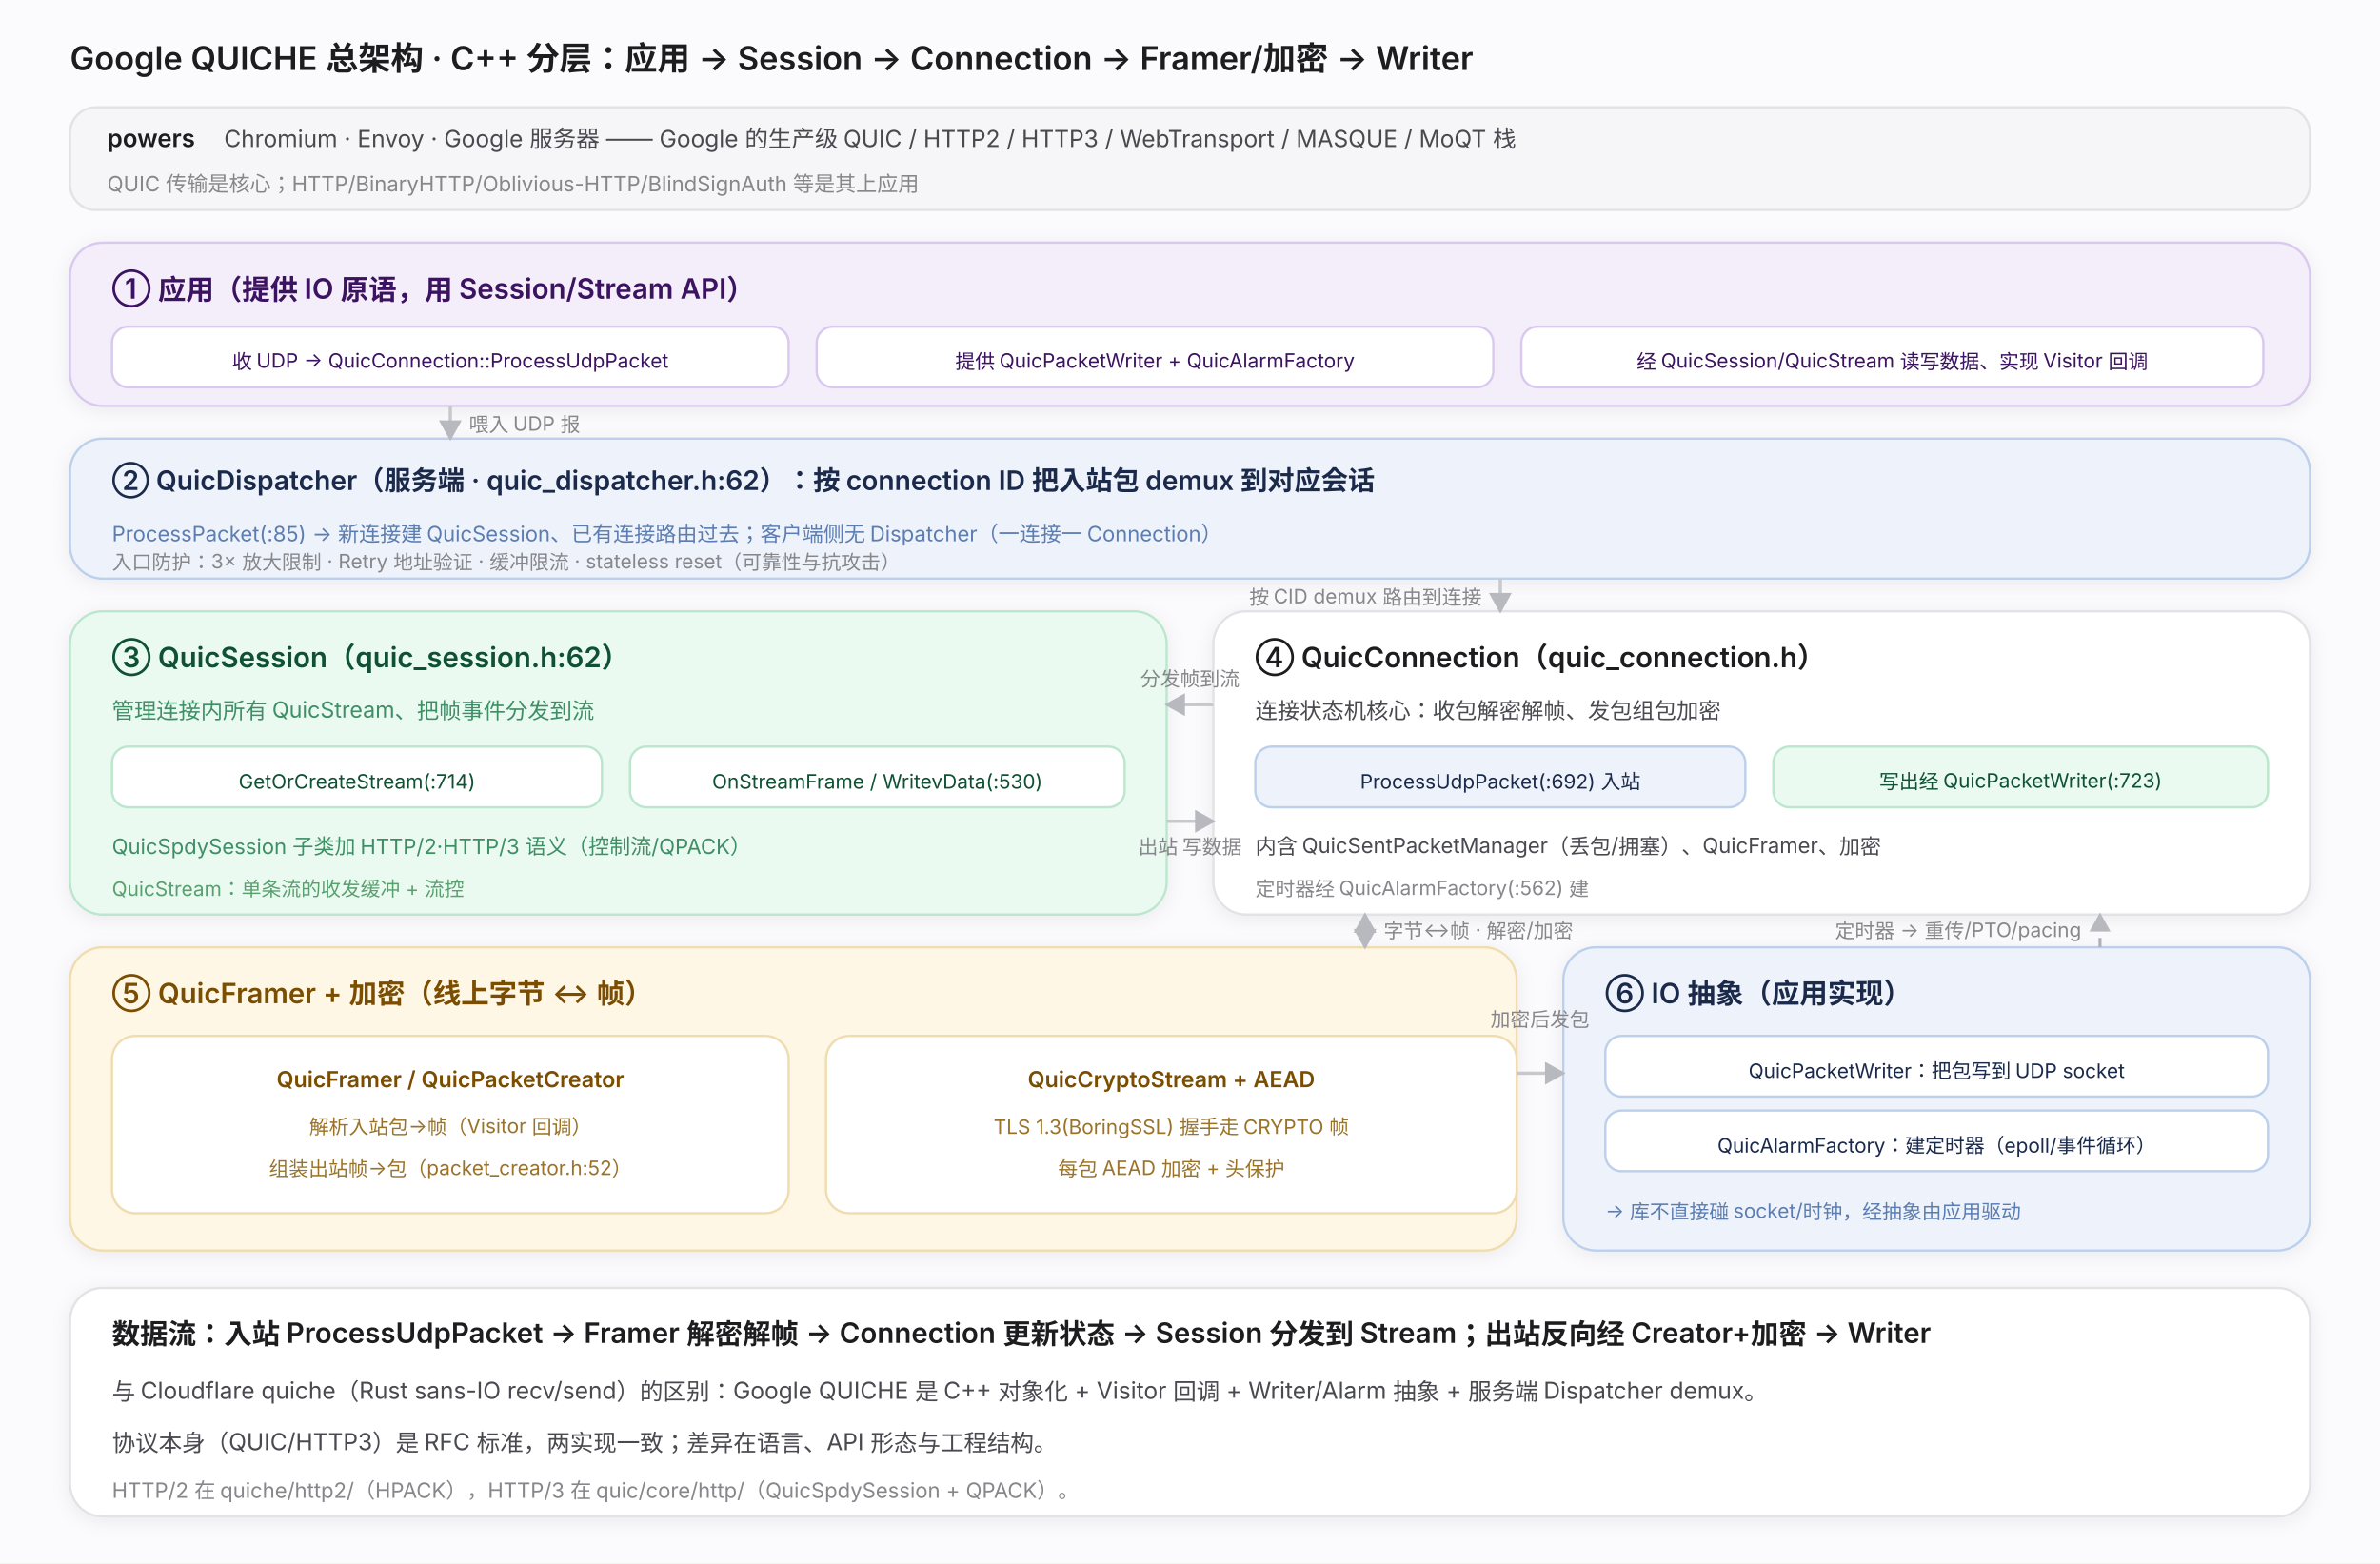
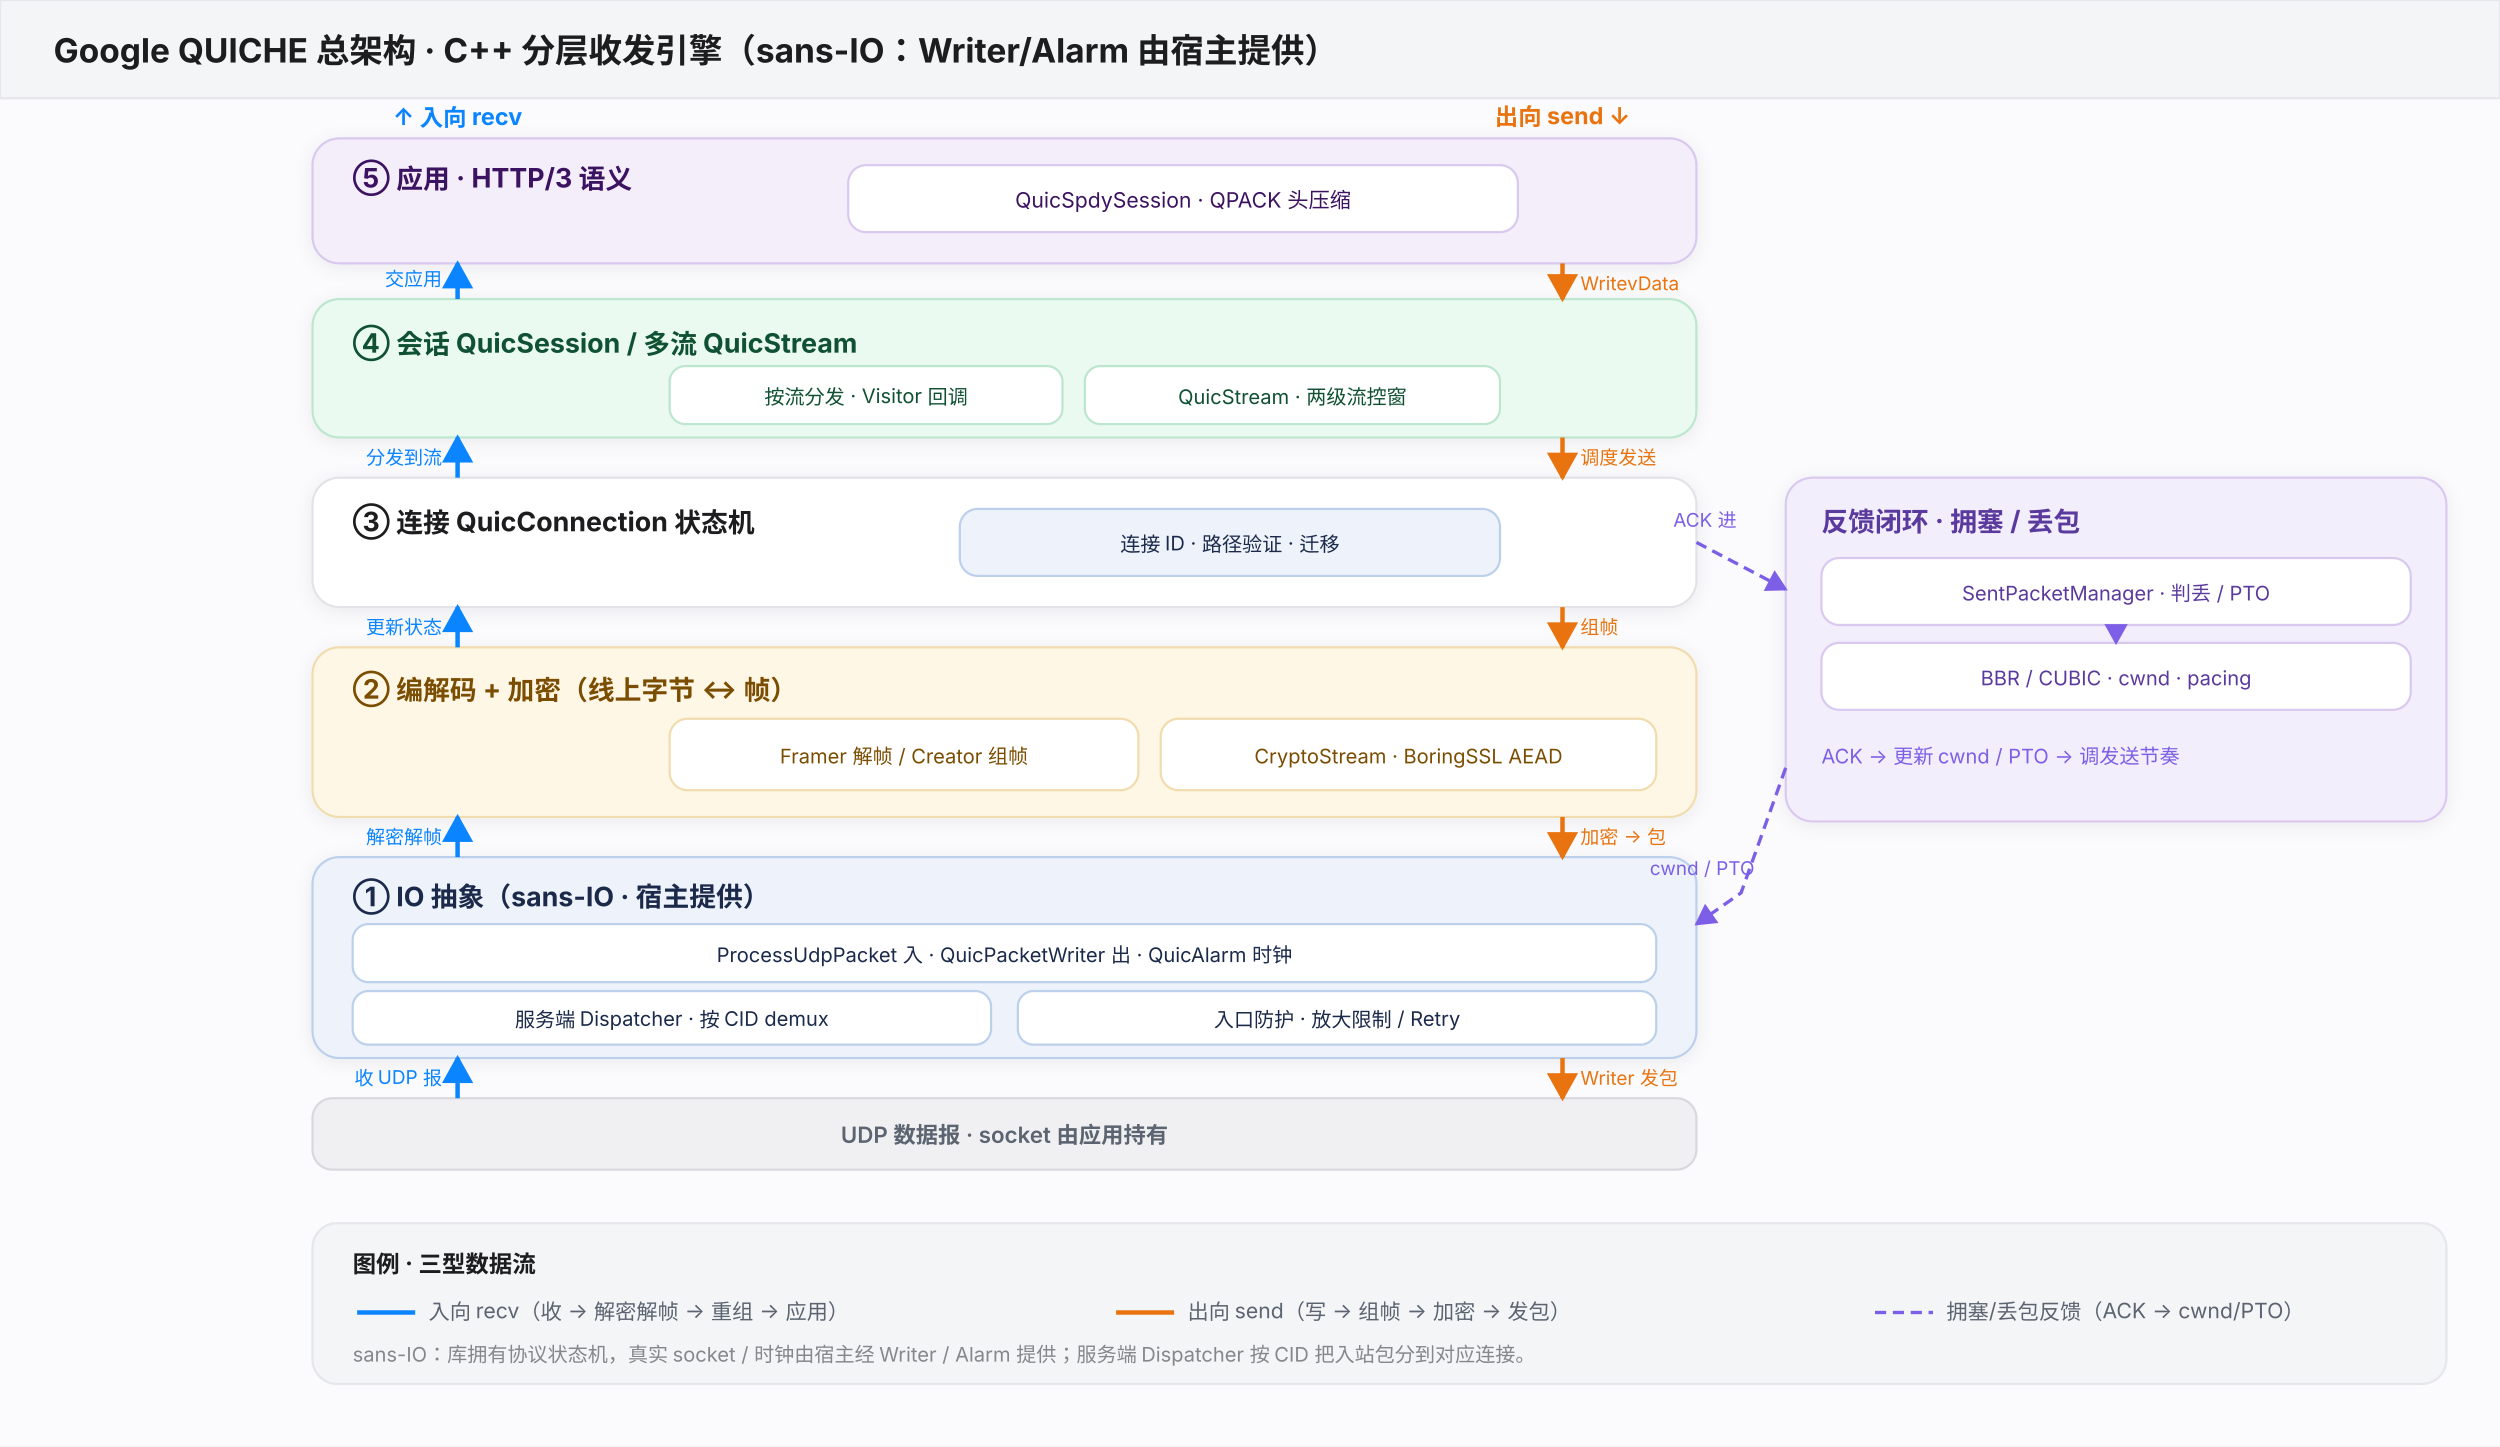
- <svg xmlns="http://www.w3.org/2000/svg" width="1020" height="670" viewBox="0 0 1020 670" font-family="-apple-system,BlinkMacSystemFont,'SF Pro Display','Helvetica Neue','PingFang SC','Microsoft YaHei',sans-serif">
+ <svg xmlns="http://www.w3.org/2000/svg" width="1120" height="648" viewBox="0 0 1120 648" font-family="-apple-system,BlinkMacSystemFont,'SF Pro Display','Helvetica Neue','PingFang SC','Microsoft YaHei',sans-serif">
  <defs>
    <filter id="soft" x="-20%" y="-20%" width="140%" height="140%">
      <feDropShadow dx="0" dy="1.5" stdDeviation="4" flood-color="#1d1d1f" flood-opacity="0.07" />
    </filter>
-     <marker id="ar" viewBox="0 0 10 10" refX="8" refY="5" markerWidth="7" markerHeight="7" orient="auto-start-reverse">
-       <path d="M0,0 L9,5 L0,10 z" fill="#b8b8bf" />
+     <marker id="aRecv" viewBox="0 0 10 10" refX="8" refY="5" markerWidth="7" markerHeight="7" orient="auto-start-reverse">
+       <path d="M0,0 L9,5 L0,10 z" fill="#0a84ff" />
+     </marker>
+     <marker id="aSend" viewBox="0 0 10 10" refX="8" refY="5" markerWidth="7" markerHeight="7" orient="auto-start-reverse">
+       <path d="M0,0 L9,5 L0,10 z" fill="#e8730f" />
+     </marker>
+     <marker id="aCtl" viewBox="0 0 10 10" refX="8" refY="5" markerWidth="7" markerHeight="7" orient="auto-start-reverse">
+       <path d="M0,0 L9,5 L0,10 z" fill="#7c5fe6" />
    </marker>
  </defs>
-   <rect width="1020" height="670" fill="#fbfbfd" />
-   <text x="30" y="30" font-size="14" font-weight="600" fill="#1d1d1f">Google QUICHE 总架构 · C++ 分层：应用 → Session → Connection → Framer/加密 → Writer</text>
-   <rect x="30" y="46" width="960" height="44" rx="11" fill="#f6f6f8" stroke="#e2e2e7" data-tid="Quiche原理_全景主线框架" data-lab="全景" />
-   <text x="46" y="63" font-size="10.5" font-weight="600" fill="#1d1d1f">powers</text>
-   <text x="96" y="63" font-size="10" fill="#494950">Chromium · Envoy · Google 服务器 —— Google 的生产级 QUIC / HTTP2 / HTTP3 / WebTransport / MASQUE / MoQT 栈</text>
-   <text x="46" y="82" font-size="9" fill="#86868b">QUIC 传输是核心；HTTP/BinaryHTTP/Oblivious-HTTP/BlindSignAuth 等是其上应用</text>
-   <rect x="30" y="104" width="960" height="70" rx="14" fill="#f4eefb" stroke="#d9c9ef" filter="url(#soft)" />
-   <text x="48" y="128" font-size="12" font-weight="600" fill="#3c1361">① 应用（提供 IO 原语，用 Session/Stream API）</text>
-   <rect x="48" y="140" width="290" height="26" rx="7" fill="#ffffff" stroke="#d9c9ef" data-tid="Quiche原理_接口_IO与事件驱动" data-lab="ProcessUdpPacket" />
-   <text x="193" y="158" font-size="8.5" fill="#3c1361" text-anchor="middle">收 UDP → QuicConnection::ProcessUdpPacket</text>
-   <rect x="350" y="140" width="290" height="26" rx="7" fill="#ffffff" stroke="#d9c9ef" data-tid="Quiche原理_接口_IO与事件驱动" data-lab="Writer/Alarm" />
-   <text x="495" y="158" font-size="8.5" fill="#3c1361" text-anchor="middle">提供 QuicPacketWriter + QuicAlarmFactory</text>
-   <rect x="652" y="140" width="318" height="26" rx="7" fill="#ffffff" stroke="#d9c9ef" data-tid="Quiche原理_接口_会话与连接" data-lab="Session/Stream API" />
-   <text x="811" y="158" font-size="8.5" fill="#3c1361" text-anchor="middle">经 QuicSession/QuicStream 读写数据、实现 Visitor 回调</text>
-   <rect x="30" y="188" width="960" height="60" rx="14" fill="#eef3fb" stroke="#bcd0ec" filter="url(#soft)" />
-   <text x="48" y="210" font-size="11.5" font-weight="600" fill="#1b2a4a">② QuicDispatcher（服务端 · quic_dispatcher.h:62）：按 connection ID 把入站包 demux 到对应会话</text>
-   <text x="48" y="232" font-size="9" fill="#5b7db1">ProcessPacket(:85) → 新连接建 QuicSession、已有连接路由过去；客户端侧无 Dispatcher（一连接一 Connection）</text>
-   <text x="48" y="244" font-size="8.5" fill="#86868b">入口防护：3× 放大限制 · Retry 地址验证 · 缓冲限流 · stateless reset（可靠性与抗攻击）</text>
-   <rect x="30" y="188" width="478" height="60" fill="none" stroke="none" data-tid="Quiche原理_接口_HTTP与流" data-lab="Dispatcher 接客" />
-   <rect x="512" y="188" width="478" height="60" fill="none" stroke="none" data-tid="Quiche原理_支撑_可靠性与抗攻击" data-lab="入口抗攻击" />
-   <rect x="30" y="262" width="470" height="130" rx="14" fill="#eafaf1" stroke="#bce6cd" filter="url(#soft)" />
-   <text x="48" y="286" font-size="12" font-weight="600" fill="#0f5132">③ QuicSession（quic_session.h:62）</text>
-   <text x="48" y="308" font-size="9.5" fill="#3f8f66">管理连接内所有 QuicStream、把帧事件分发到流</text>
-   <rect x="48" y="320" width="210" height="26" rx="7" fill="#ffffff" stroke="#bce6cd" data-tid="Quiche原理_接口_会话与连接" data-lab="GetOrCreateStream" />
-   <text x="153" y="338" font-size="8.5" fill="#0f5132" text-anchor="middle">GetOrCreateStream(:714)</text>
-   <rect x="270" y="320" width="212" height="26" rx="7" fill="#ffffff" stroke="#bce6cd" data-tid="Quiche原理_接口_会话与连接" data-lab="WritevData" />
-   <text x="376" y="338" font-size="8.5" fill="#0f5132" text-anchor="middle">OnStreamFrame / WritevData(:530)</text>
-   <text x="48" y="366" font-size="9" fill="#3f8f66">QuicSpdySession 子类加 HTTP/2·HTTP/3 语义（控制流/QPACK）</text>
-   <rect x="48" y="352" width="454" height="18" fill="none" stroke="none" data-tid="Quiche原理_支撑_HTTP3与QPACK" data-lab="QuicSpdySession" />
-   <text x="48" y="384" font-size="8.5" fill="#5aa06f">QuicStream：单条流的收发缓冲 + 流控</text>
-   <rect x="48" y="372" width="454" height="16" fill="none" stroke="none" data-tid="Quiche原理_支撑_流与流量控制" data-lab="QuicStream 流控" />
-   <rect x="520" y="262" width="470" height="130" rx="14" fill="#ffffff" stroke="#e2e2e7" filter="url(#soft)" />
-   <text x="538" y="286" font-size="12" font-weight="600" fill="#1d1d1f">④ QuicConnection（quic_connection.h）</text>
-   <text x="538" y="308" font-size="9.5" fill="#494950">连接状态机核心：收包解密解帧、发包组包加密</text>
-   <rect x="538" y="320" width="210" height="26" rx="7" fill="#eef3fb" stroke="#bcd0ec" data-tid="Quiche原理_支撑_连接管理与迁移" data-lab="Connection 状态机" />
-   <text x="643" y="338" font-size="8.5" fill="#1b2a4a" text-anchor="middle">ProcessUdpPacket(:692) 入站</text>
-   <rect x="760" y="320" width="212" height="26" rx="7" fill="#eafaf1" stroke="#bce6cd" data-tid="Quiche原理_接口_IO与事件驱动" data-lab="PacketWriter 出" />
-   <text x="866" y="338" font-size="8.5" fill="#0f5132" text-anchor="middle">写出经 QuicPacketWriter(:723)</text>
-   <text x="538" y="366" font-size="9" fill="#494950">内含 QuicSentPacketManager（丢包/拥塞）、QuicFramer、加密</text>
-   <rect x="538" y="352" width="215" height="18" fill="none" stroke="none" data-tid="Quiche原理_支撑_丢包检测与恢复" data-lab="SentPacketManager" />
-   <rect x="757" y="352" width="215" height="18" fill="none" stroke="none" data-tid="Quiche原理_支撑_拥塞控制" data-lab="拥塞控制" />
-   <text x="538" y="384" font-size="8.5" fill="#86868b">定时器经 QuicAlarmFactory(:562) 建</text>
-   <rect x="30" y="406" width="620" height="130" rx="14" fill="#fff7e6" stroke="#f0dcae" filter="url(#soft)" />
-   <text x="48" y="430" font-size="12" font-weight="600" fill="#7a4d00">⑤ QuicFramer + 加密（线上字节 ↔ 帧）</text>
-   <rect x="48" y="444" width="290" height="76" rx="10" fill="#ffffff" stroke="#f0dcae" data-tid="Quiche原理_支撑_包与帧编解码" data-lab="QuicFramer/Creator" />
-   <text x="193" y="466" font-size="9.5" font-weight="600" fill="#7a4d00" text-anchor="middle">QuicFramer / QuicPacketCreator</text>
-   <text x="193" y="486" font-size="8.5" fill="#9a7328" text-anchor="middle">解析入站包→帧（Visitor 回调）</text>
-   <text x="193" y="504" font-size="8.5" fill="#9a7328" text-anchor="middle">组装出站帧→包（packet_creator.h:52）</text>
-   <rect x="354" y="444" width="296" height="76" rx="10" fill="#ffffff" stroke="#f0dcae" data-tid="Quiche原理_支撑_TLS握手与加密" data-lab="CryptoStream+AEAD" />
-   <text x="502" y="466" font-size="9.5" font-weight="600" fill="#7a4d00" text-anchor="middle">QuicCryptoStream + AEAD</text>
-   <text x="502" y="486" font-size="8.5" fill="#9a7328" text-anchor="middle">TLS 1.3(BoringSSL) 握手走 CRYPTO 帧</text>
-   <text x="502" y="504" font-size="8.5" fill="#9a7328" text-anchor="middle">每包 AEAD 加密 + 头保护</text>
-   <rect x="670" y="406" width="320" height="130" rx="14" fill="#eef3fb" stroke="#bcd0ec" filter="url(#soft)" />
-   <text x="688" y="430" font-size="12" font-weight="600" fill="#1b2a4a">⑥ IO 抽象（应用实现）</text>
-   <rect x="688" y="444" width="284" height="26" rx="7" fill="#ffffff" stroke="#bcd0ec" data-tid="Quiche原理_接口_IO与事件驱动" data-lab="QuicPacketWriter" />
-   <text x="830" y="462" font-size="8.5" fill="#1b2a4a" text-anchor="middle">QuicPacketWriter：把包写到 UDP socket</text>
-   <rect x="688" y="476" width="284" height="26" rx="7" fill="#ffffff" stroke="#bcd0ec" data-tid="Quiche原理_接口_IO与事件驱动" data-lab="QuicAlarmFactory" />
-   <text x="830" y="494" font-size="8.5" fill="#1b2a4a" text-anchor="middle">QuicAlarmFactory：建定时器（epoll/事件循环）</text>
-   <text x="688" y="522" font-size="8.5" fill="#5b7db1">→ 库不直接碰 socket/时钟，经抽象由应用驱动</text>
-   <rect x="30" y="552" width="960" height="98" rx="14" fill="#ffffff" stroke="#e2e2e7" filter="url(#soft)" />
-   <text x="48" y="576" font-size="12" font-weight="600" fill="#1d1d1f">数据流：入站 ProcessUdpPacket → Framer 解密解帧 → Connection 更新状态 → Session 分发到 Stream；出站反向经 Creator+加密 → Writer</text>
-   <text x="48" y="600" font-size="10" fill="#494950">与 Cloudflare quiche（Rust sans-IO recv/send）的区别：Google QUICHE 是 C++ 对象化 + Visitor 回调 + Writer/Alarm 抽象 + 服务端 Dispatcher demux。</text>
-   <text x="48" y="622" font-size="10" fill="#494950">协议本身（QUIC/HTTP3）是 RFC 标准，两实现一致；差异在语言、API 形态与工程结构。</text>
-   <text x="48" y="642" font-size="9" fill="#86868b">HTTP/2 在 quiche/http2/（HPACK），HTTP/3 在 quic/core/http/（QuicSpdySession + QPACK）。</text>
-   <line x1="193" y1="174" x2="193" y2="188" stroke="#c7c7cc" stroke-width="1.4" marker-end="url(#ar)" />
-   <text x="201" y="185" font-size="8.5" fill="#86868b">喂入 UDP 报</text>
-   <line x1="643" y1="248" x2="643" y2="262" stroke="#c7c7cc" stroke-width="1.4" marker-end="url(#ar)" />
-   <text x="635" y="259" font-size="8.5" fill="#86868b" text-anchor="end">按 CID demux 路由到连接</text>
-   <line x1="585" y1="392" x2="585" y2="406" stroke="#c7c7cc" stroke-width="1.4" marker-start="url(#ar)" marker-end="url(#ar)" />
-   <text x="593" y="402" font-size="8.5" fill="#86868b">字节↔帧 · 解密/加密</text>
-   <line x1="520" y1="302" x2="500" y2="302" stroke="#c7c7cc" stroke-width="1.4" marker-end="url(#ar)" />
-   <text x="510" y="294" font-size="8.5" fill="#86868b" text-anchor="middle">分发帧到流</text>
-   <line x1="500" y1="352" x2="520" y2="352" stroke="#c7c7cc" stroke-width="1.4" marker-end="url(#ar)" />
-   <text x="510" y="366" font-size="8.5" fill="#86868b" text-anchor="middle">出站 写数据</text>
-   <line x1="650" y1="460" x2="670" y2="460" stroke="#c7c7cc" stroke-width="1.4" marker-end="url(#ar)" />
-   <text x="660" y="440" font-size="8.5" fill="#86868b" text-anchor="middle">加密后发包</text>
-   <line x1="900" y1="406" x2="900" y2="392" stroke="#b0b0b8" stroke-width="1.3" stroke-dasharray="4 3" marker-end="url(#ar)" />
-   <text x="892" y="402" font-size="8.5" fill="#86868b" text-anchor="end">定时器 → 重传/PTO/pacing</text>
+   <rect width="1120" height="648" fill="#fbfbfd" />
+   <rect x="0" y="0" width="1120" height="44" fill="#f4f5f7" stroke="#e6e6eb" data-tid="Quiche原理_全景主线框架" data-lab="全景总览" />
+   <text x="24" y="28" font-size="15" font-weight="700" fill="#1d1d1f">Google QUICHE 总架构 · C++ 分层收发引擎（sans-IO：Writer/Alarm 由宿主提供）</text>
+   <text x="205" y="56" font-size="10.5" font-weight="700" fill="#0a84ff" text-anchor="middle">↑ 入向 recv</text>
+   <text x="700" y="56" font-size="10.5" font-weight="700" fill="#e8730f" text-anchor="middle">出向 send ↓</text>
+   <rect x="140" y="62" width="620" height="56" rx="12" fill="#f4eefb" stroke="#d9c9ef" filter="url(#soft)" />
+   <text x="158" y="84" font-size="12" font-weight="700" fill="#3c1361">⑤ 应用 · HTTP/3 语义</text>
+   <rect x="380" y="74" width="300" height="30" rx="8" fill="#ffffff" stroke="#d9c9ef" data-tid="Quiche原理_支撑_HTTP3与QPACK" data-lab="HTTP3/QPACK" />
+   <text x="530" y="93" font-size="9.5" fill="#3c1361" text-anchor="middle">QuicSpdySession · QPACK 头压缩</text>
+   <rect x="140" y="134" width="620" height="62" rx="12" fill="#eafaf1" stroke="#bce6cd" filter="url(#soft)" />
+   <text x="158" y="158" font-size="12" font-weight="700" fill="#0f5132">④ 会话 QuicSession / 多流 QuicStream</text>
+   <rect x="300" y="164" width="176" height="26" rx="7" fill="#ffffff" stroke="#bce6cd" data-tid="Quiche原理_接口_会话与连接" data-lab="按流分发" />
+   <text x="388" y="181" font-size="9" fill="#0f5132" text-anchor="middle">按流分发 · Visitor 回调</text>
+   <rect x="486" y="164" width="186" height="26" rx="7" fill="#ffffff" stroke="#bce6cd" data-tid="Quiche原理_支撑_流与流量控制" data-lab="两级流控" />
+   <text x="579" y="181" font-size="9" fill="#0f5132" text-anchor="middle">QuicStream · 两级流控窗</text>
+   <rect x="140" y="214" width="620" height="58" rx="12" fill="#ffffff" stroke="#e2e2e7" filter="url(#soft)" />
+   <text x="158" y="238" font-size="12" font-weight="700" fill="#1d1d1f">③ 连接 QuicConnection 状态机</text>
+   <rect x="430" y="228" width="242" height="30" rx="8" fill="#eef3fb" stroke="#bcd0ec" data-tid="Quiche原理_支撑_连接管理与迁移" data-lab="CID/路径验证" />
+   <text x="551" y="247" font-size="9" fill="#1b2a4a" text-anchor="middle">连接 ID · 路径验证 · 迁移</text>
+   <rect x="140" y="290" width="620" height="76" rx="12" fill="#fff7e6" stroke="#f0dcae" filter="url(#soft)" />
+   <text x="158" y="313" font-size="12" font-weight="700" fill="#7a4d00">② 编解码 + 加密（线上字节 ↔ 帧）</text>
+   <rect x="300" y="322" width="210" height="32" rx="8" fill="#ffffff" stroke="#f0dcae" data-tid="Quiche原理_支撑_包与帧编解码" data-lab="Framer/Creator" />
+   <text x="405" y="342" font-size="9" fill="#7a4d00" text-anchor="middle">Framer 解帧 / Creator 组帧</text>
+   <rect x="520" y="322" width="222" height="32" rx="8" fill="#ffffff" stroke="#f0dcae" data-tid="Quiche原理_支撑_TLS握手与加密" data-lab="BoringSSL AEAD" />
+   <text x="631" y="342" font-size="9" fill="#7a4d00" text-anchor="middle">CryptoStream · BoringSSL AEAD</text>
+   <rect x="140" y="384" width="620" height="90" rx="12" fill="#eef3fb" stroke="#bcd0ec" filter="url(#soft)" />
+   <text x="158" y="406" font-size="12" font-weight="700" fill="#1b2a4a">① IO 抽象（sans-IO · 宿主提供）</text>
+   <rect x="158" y="414" width="584" height="26" rx="7" fill="#ffffff" stroke="#bcd0ec" data-tid="Quiche原理_接口_IO与事件驱动" data-lab="三契约点" />
+   <text x="450" y="431" font-size="9" fill="#1b2a4a" text-anchor="middle">ProcessUdpPacket 入 · QuicPacketWriter 出 · QuicAlarm 时钟</text>
+   <rect x="158" y="444" width="286" height="24" rx="7" fill="#ffffff" stroke="#bcd0ec" data-tid="Quiche原理_接口_HTTP与流" data-lab="Dispatcher demux" />
+   <text x="301" y="460" font-size="9" fill="#1b2a4a" text-anchor="middle">服务端 Dispatcher · 按 CID demux</text>
+   <rect x="456" y="444" width="286" height="24" rx="7" fill="#ffffff" stroke="#bcd0ec" data-tid="Quiche原理_支撑_可靠性与抗攻击" data-lab="入口防护" />
+   <text x="599" y="460" font-size="9" fill="#1b2a4a" text-anchor="middle">入口防护 · 放大限制 / Retry</text>
+   <rect x="140" y="492" width="620" height="32" rx="9" fill="#f0f0f3" stroke="#d8d8de" />
+   <text x="450" y="512" font-size="10" font-weight="600" fill="#5b6470" text-anchor="middle">UDP 数据报 · socket 由应用持有</text>
+   <rect x="800" y="214" width="296" height="154" rx="12" fill="#f3eefc" stroke="#d9c9ef" filter="url(#soft)" />
+   <text x="816" y="238" font-size="12" font-weight="700" fill="#5b3a9e">反馈闭环 · 拥塞 / 丢包</text>
+   <rect x="816" y="250" width="264" height="30" rx="8" fill="#ffffff" stroke="#d9c9ef" data-tid="Quiche原理_支撑_丢包检测与恢复" data-lab="SentPacketManager" />
+   <text x="948" y="269" font-size="9" fill="#5b3a9e" text-anchor="middle">SentPacketManager · 判丢 / PTO</text>
+   <rect x="816" y="288" width="264" height="30" rx="8" fill="#ffffff" stroke="#d9c9ef" data-tid="Quiche原理_支撑_拥塞控制" data-lab="BBR/CUBIC" />
+   <text x="948" y="307" font-size="9" fill="#5b3a9e" text-anchor="middle">BBR / CUBIC · cwnd · pacing</text>
+   <text x="816" y="342" font-size="9" fill="#7c5fe6">ACK → 更新 cwnd / PTO → 调发送节奏</text>
+   <g stroke="#0a84ff" stroke-width="2" fill="none">
+     <line x1="205" y1="492" x2="205" y2="474" marker-end="url(#aRecv)" />
+     <line x1="205" y1="384" x2="205" y2="366" marker-end="url(#aRecv)" />
+     <line x1="205" y1="290" x2="205" y2="272" marker-end="url(#aRecv)" />
+     <line x1="205" y1="214" x2="205" y2="196" marker-end="url(#aRecv)" />
+     <line x1="205" y1="134" x2="205" y2="118" marker-end="url(#aRecv)" />
+   </g>
+   <g font-size="8.5" fill="#0a84ff" text-anchor="end">
+     <text x="198" y="486">收 UDP 报</text>
+     <text x="198" y="378">解密解帧</text>
+     <text x="198" y="284">更新状态</text>
+     <text x="198" y="208">分发到流</text>
+     <text x="198" y="128">交应用</text>
+   </g>
+   <g stroke="#e8730f" stroke-width="2" fill="none">
+     <line x1="700" y1="118" x2="700" y2="134" marker-end="url(#aSend)" />
+     <line x1="700" y1="196" x2="700" y2="214" marker-end="url(#aSend)" />
+     <line x1="700" y1="272" x2="700" y2="290" marker-end="url(#aSend)" />
+     <line x1="700" y1="366" x2="700" y2="384" marker-end="url(#aSend)" />
+     <line x1="700" y1="474" x2="700" y2="492" marker-end="url(#aSend)" />
+   </g>
+   <g font-size="8.5" fill="#e8730f" text-anchor="start">
+     <text x="708" y="130">WritevData</text>
+     <text x="708" y="208">调度发送</text>
+     <text x="708" y="284">组帧</text>
+     <text x="708" y="378">加密 → 包</text>
+     <text x="708" y="486">Writer 发包</text>
+   </g>
+   <g stroke="#7c5fe6" stroke-width="1.5" stroke-dasharray="5 3" fill="none">
+     <line x1="760" y1="243" x2="800" y2="264" marker-end="url(#aCtl)" />
+     <line x1="948" y1="280" x2="948" y2="288" marker-end="url(#aCtl)" />
+     <path d="M800,344 L780,400 L760,414" marker-end="url(#aCtl)" />
+   </g>
+   <text x="778" y="236" font-size="8.5" fill="#7c5fe6" text-anchor="end">ACK 进</text>
+   <text x="786" y="392" font-size="8.5" fill="#7c5fe6" text-anchor="end">cwnd / PTO</text>
+   <rect x="140" y="548" width="956" height="72" rx="11" fill="#f4f5f7" stroke="#e6e6eb" />
+   <text x="158" y="570" font-size="10.5" font-weight="700" fill="#1d1d1f">图例 · 三型数据流</text>
+   <g font-size="9.5" fill="#5b6470">
+     <line x1="160" y1="588" x2="186" y2="588" stroke="#0a84ff" stroke-width="2" />
+     <text x="192" y="591">入向 recv（收 → 解密解帧 → 重组 → 应用）</text>
+     <line x1="500" y1="588" x2="526" y2="588" stroke="#e8730f" stroke-width="2" />
+     <text x="532" y="591">出向 send（写 → 组帧 → 加密 → 发包）</text>
+     <line x1="840" y1="588" x2="866" y2="588" stroke="#7c5fe6" stroke-width="1.5" stroke-dasharray="5 3" />
+     <text x="872" y="591">拥塞/丢包反馈（ACK → cwnd/PTO）</text>
+   </g>
+   <text x="158" y="610" font-size="9" fill="#86868b">sans-IO：库拥有协议状态机，真实 socket / 时钟由宿主经 Writer / Alarm 提供；服务端 Dispatcher 按 CID 把入站包分到对应连接。</text>
</svg>
